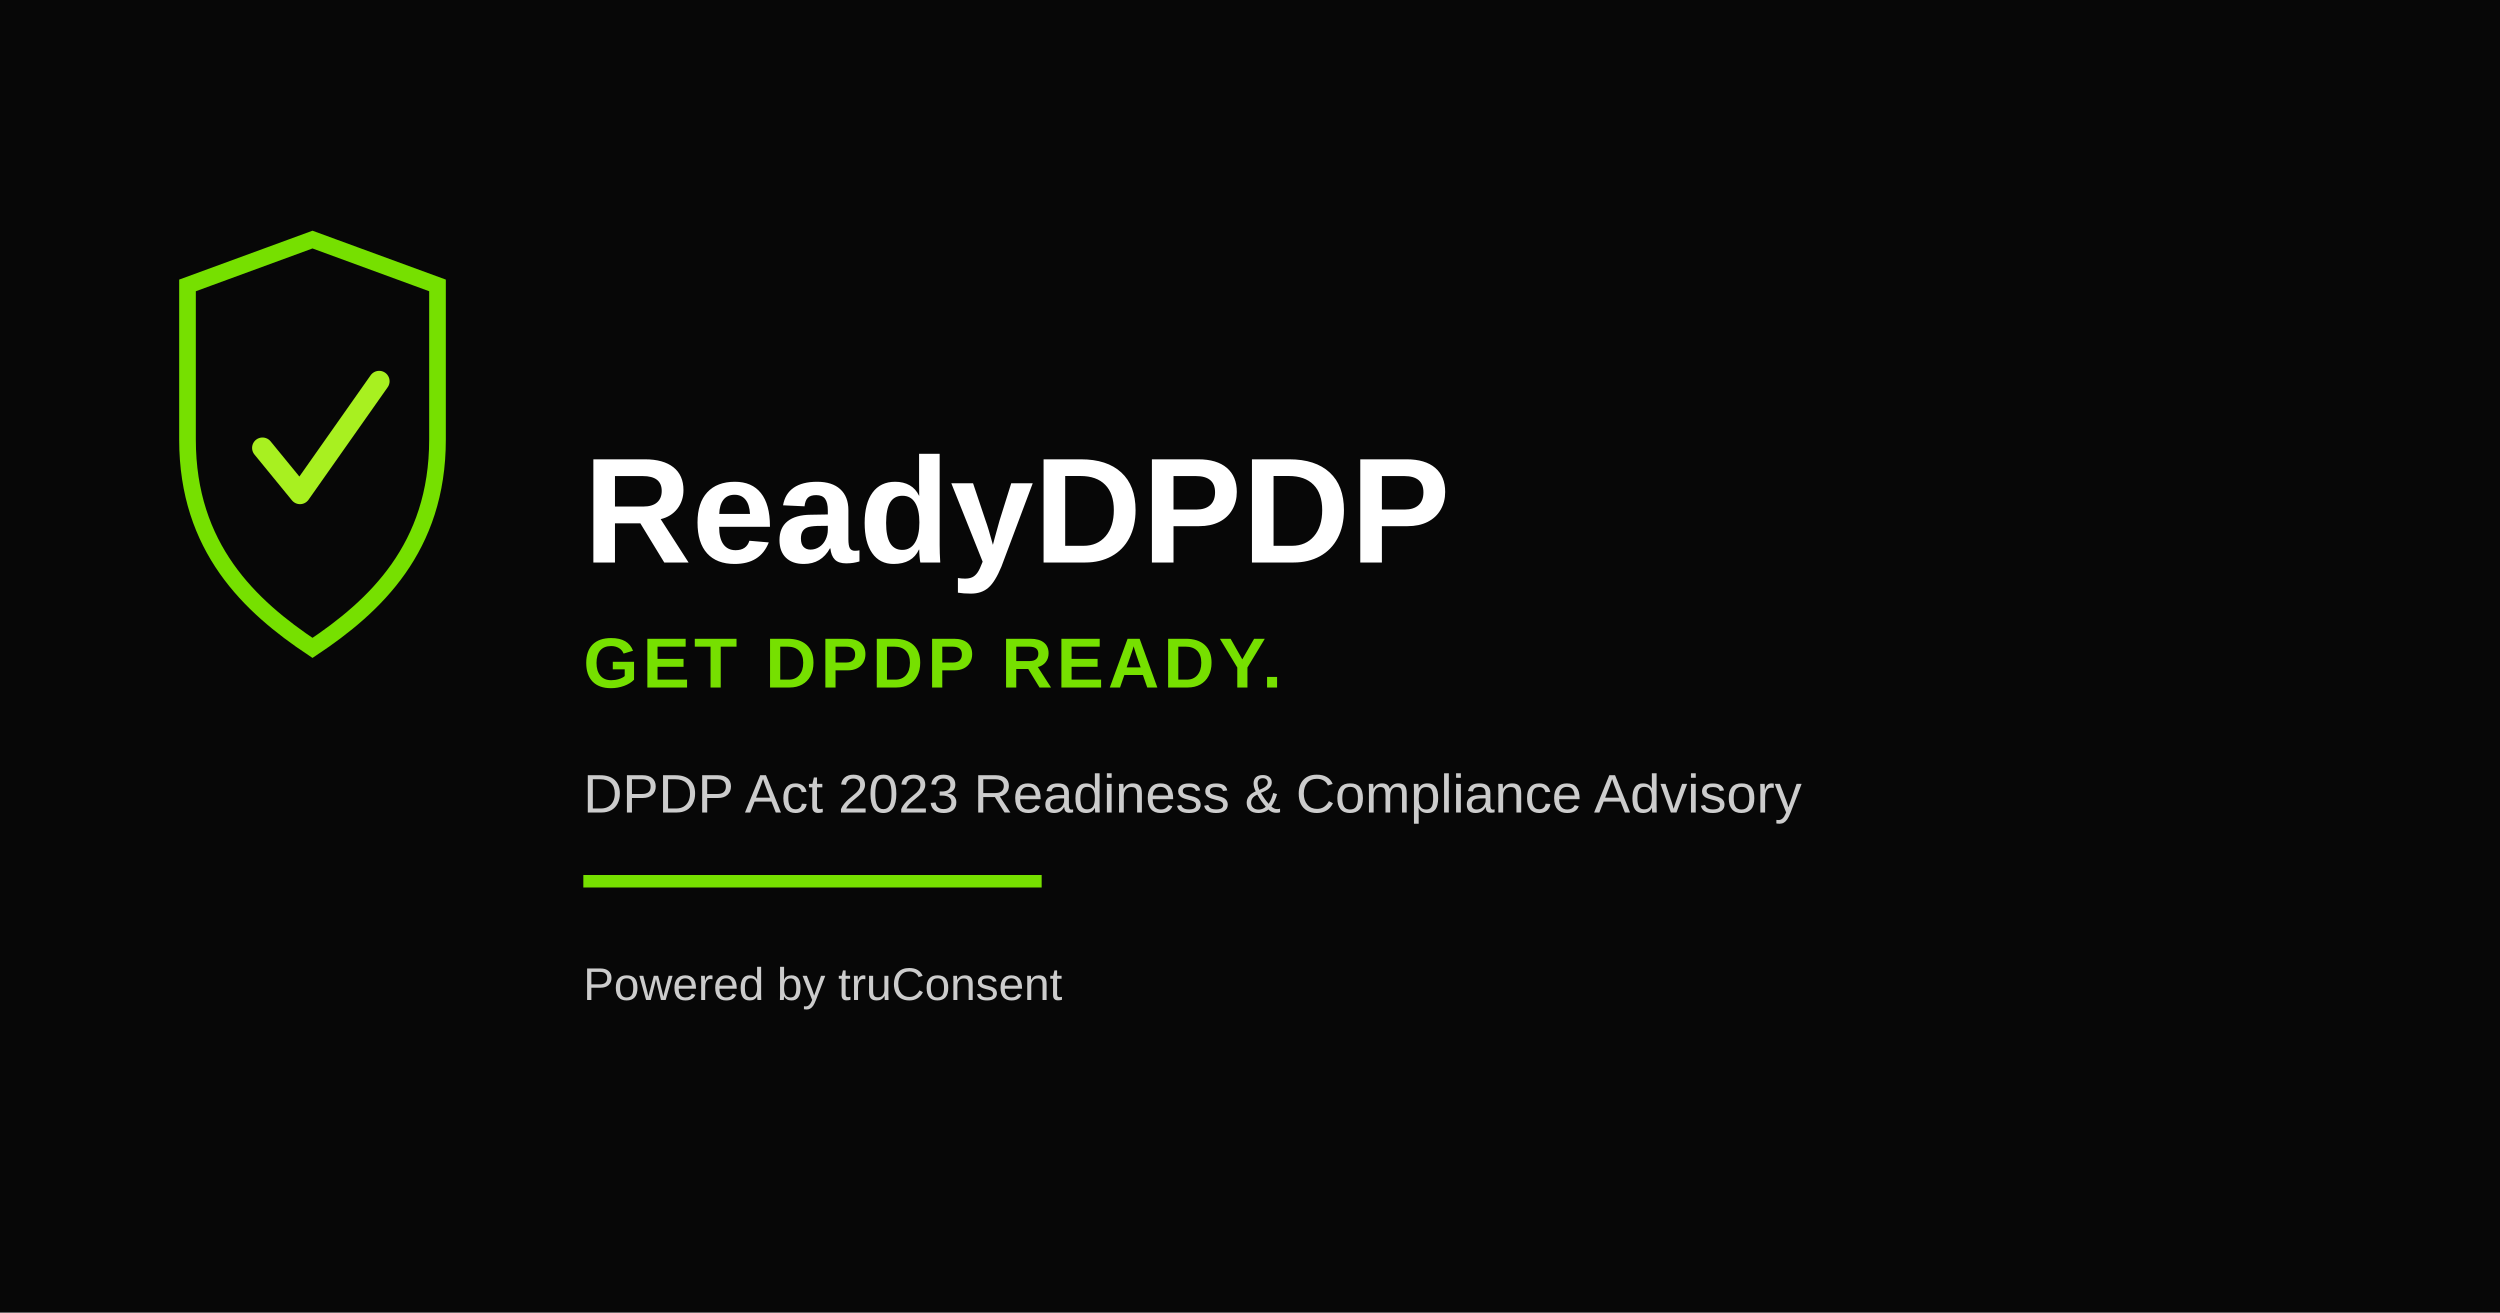
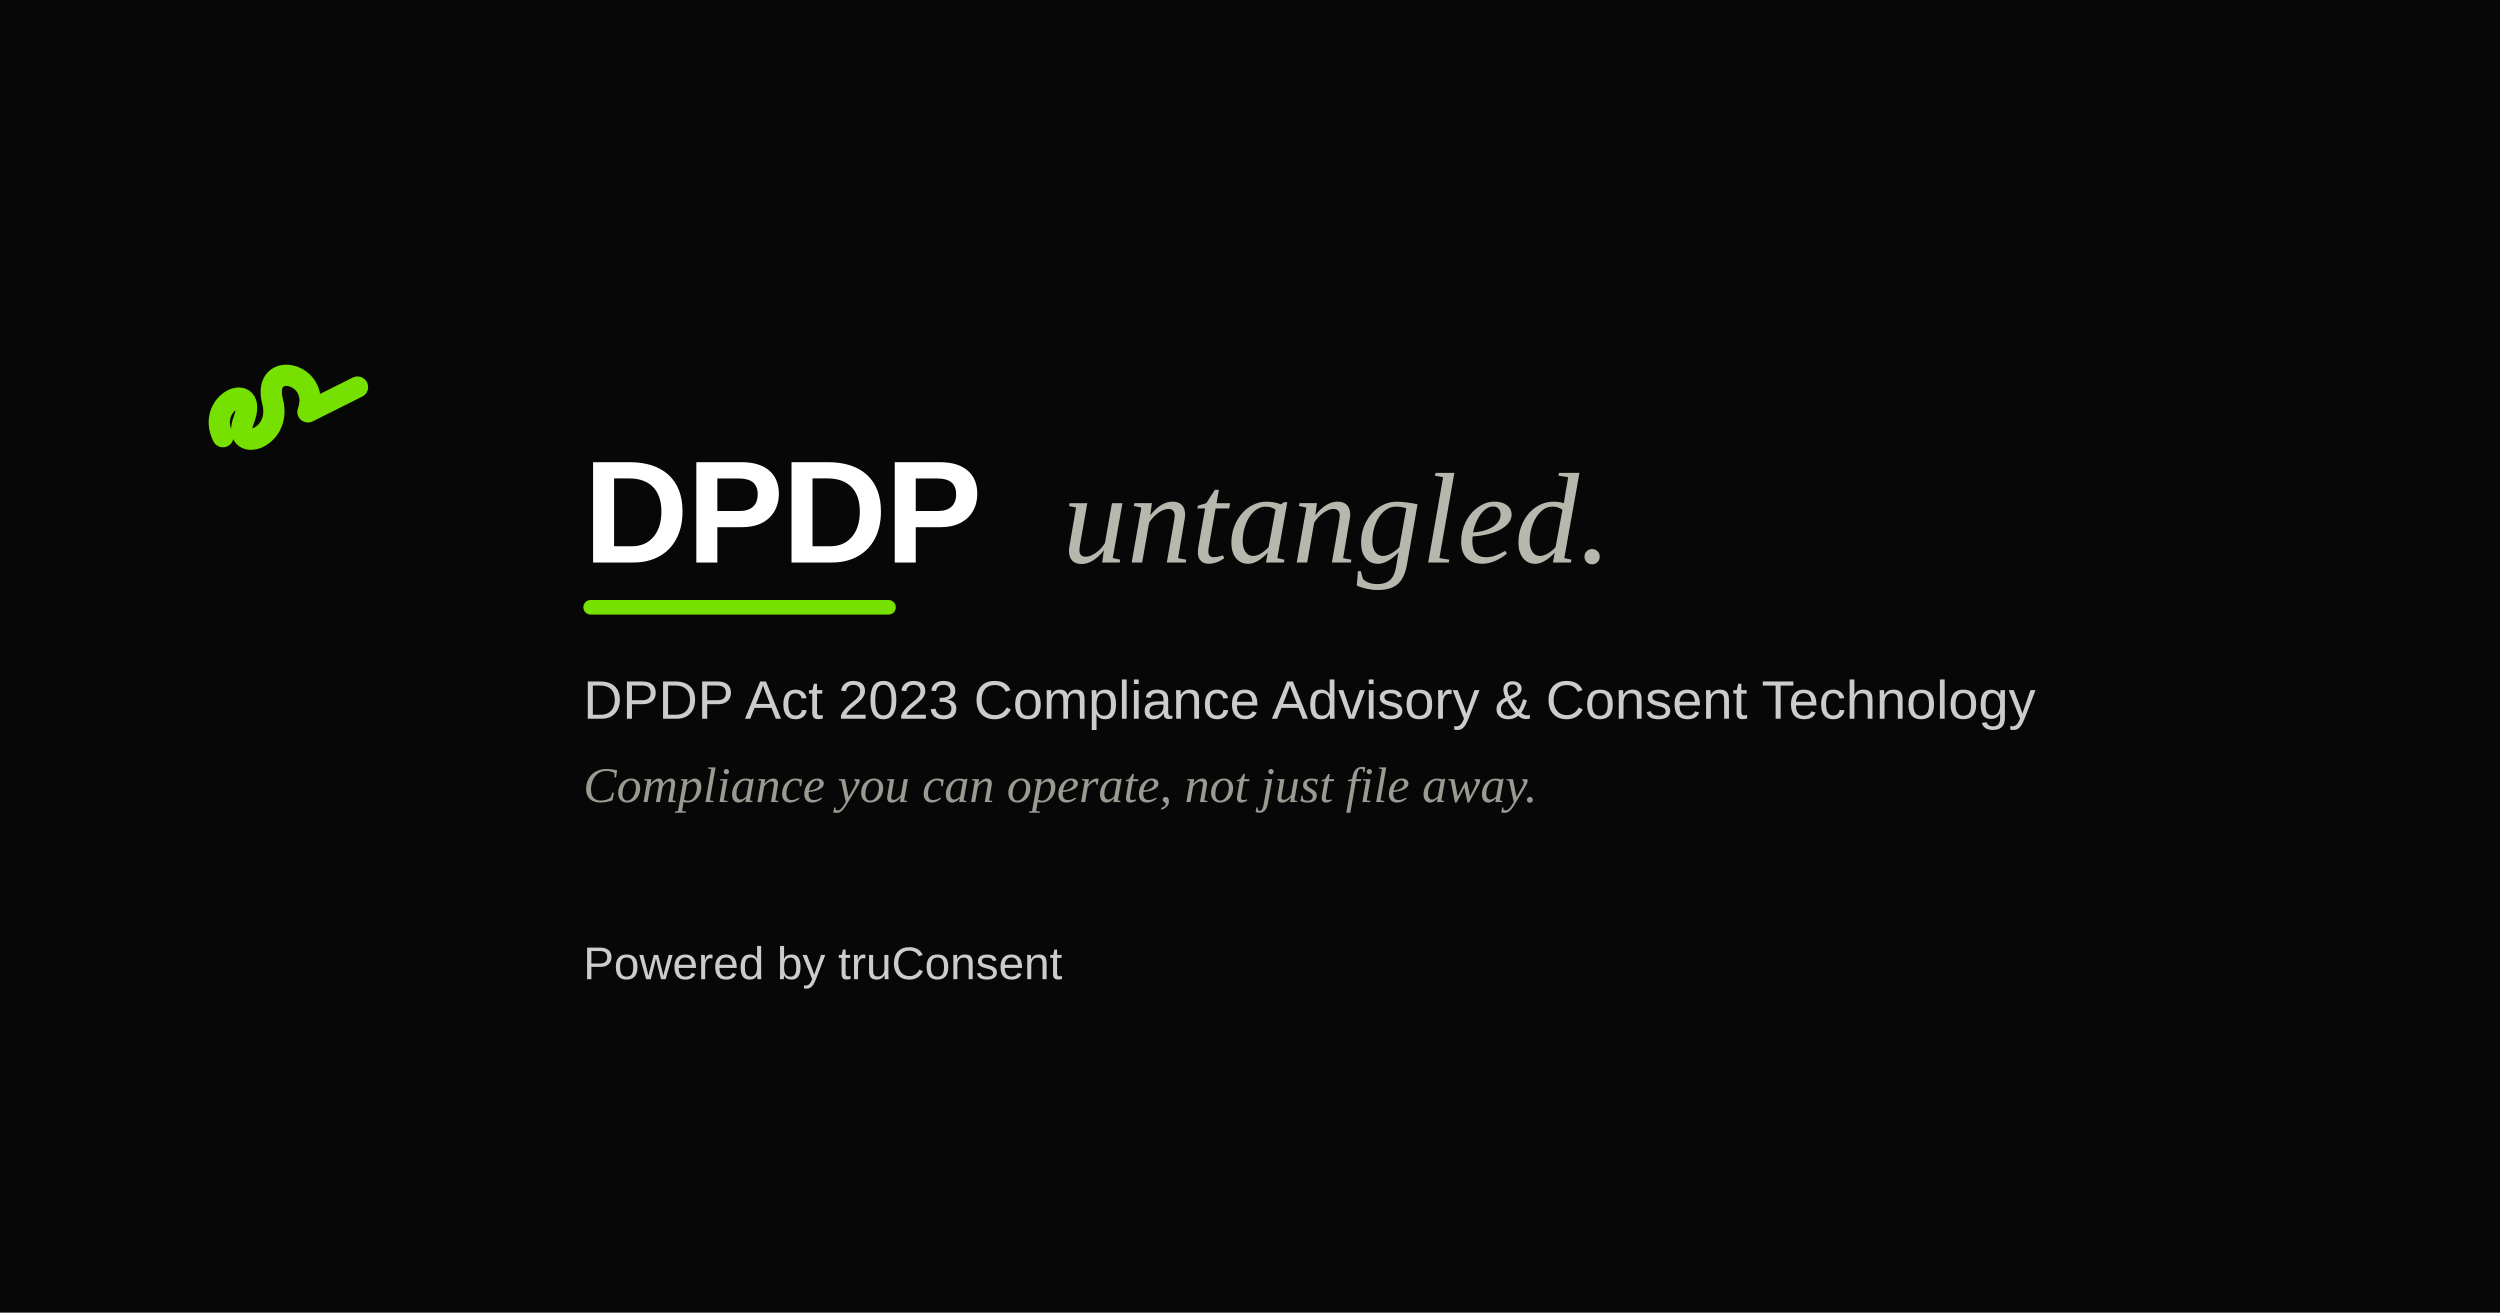
<svg xmlns="http://www.w3.org/2000/svg" viewBox="0 0 1200 630">
  <rect width="1200" height="630" fill="#000000" />
  <rect x="0" y="0" width="1200" height="630" fill="#111111" opacity="0.4" />
-   <path d="M110 140 L230 175 V300 C230 400 170 460 110 500 C50 460 -10 400 -10 300" fill="none" stroke="#76E000" stroke-width="0" />
-   <g transform="translate(90,115)">
-     <path d="M60 0 L120 22 V96 C120 148 90 176 60 196 C30 176 0 148 0 96 V22 Z" fill="none" stroke="#76E000" stroke-width="8" />
-     <path d="M36 100 L54 122 L92 68" fill="none" stroke="#A8F020" stroke-width="10" stroke-linecap="round" stroke-linejoin="round" />
+   <g transform="translate(90,145) scale(1.7)">
+     <path d="M10,38 C5,28 20,22 16,33 C12,43 27,39 24,28 C21,16 38,20 34,31 L48,24" fill="none" stroke="#76E000" stroke-width="6" stroke-linecap="round" stroke-linejoin="round" />
  </g>
-   <text x="280" y="270" font-family="Arial, sans-serif" font-size="72" font-weight="700" fill="#FFFFFF">ReadyDPDP</text>
-   <text x="280" y="330" font-family="Arial, sans-serif" font-size="34" fill="#76E000" font-weight="700" letter-spacing="2">GET DPDP READY.</text>
-   <text x="280" y="390" font-family="Arial, sans-serif" font-size="26" fill="#CCCCCC">DPDP Act 2023 Readiness &amp; Compliance Advisory</text>
-   <rect x="280" y="420" width="220" height="6" fill="#76E000" />
-   <text x="280" y="480" font-family="Arial, sans-serif" font-size="22" fill="#CCCCCC">Powered by truConsent</text>
+   <text x="280" y="270" font-family="Arial, sans-serif" font-size="70" font-weight="800" letter-spacing="-1" fill="#FFFFFF">DPDP</text>
+   <text x="280" y="270" dx="230" font-family="Georgia, 'Times New Roman', serif" font-style="italic" font-size="62" font-weight="500" fill="#B7B7AE">untangled.</text>
+   <rect x="280" y="288" width="150" height="7" rx="3.5" fill="#76E000" />
+   <text x="280" y="345" font-family="Arial, sans-serif" font-size="26" fill="#CCCCCC">DPDP Act 2023 Compliance Advisory &amp; Consent Technology</text>
+   <text x="280" y="385" font-family="Georgia, 'Times New Roman', serif" font-style="italic" font-size="24" fill="#9a9a92">Compliance you can operate, not just file away.</text>
+   <text x="280" y="470" font-family="Arial, sans-serif" font-size="22" fill="#CCCCCC">Powered by truConsent</text>
</svg>
